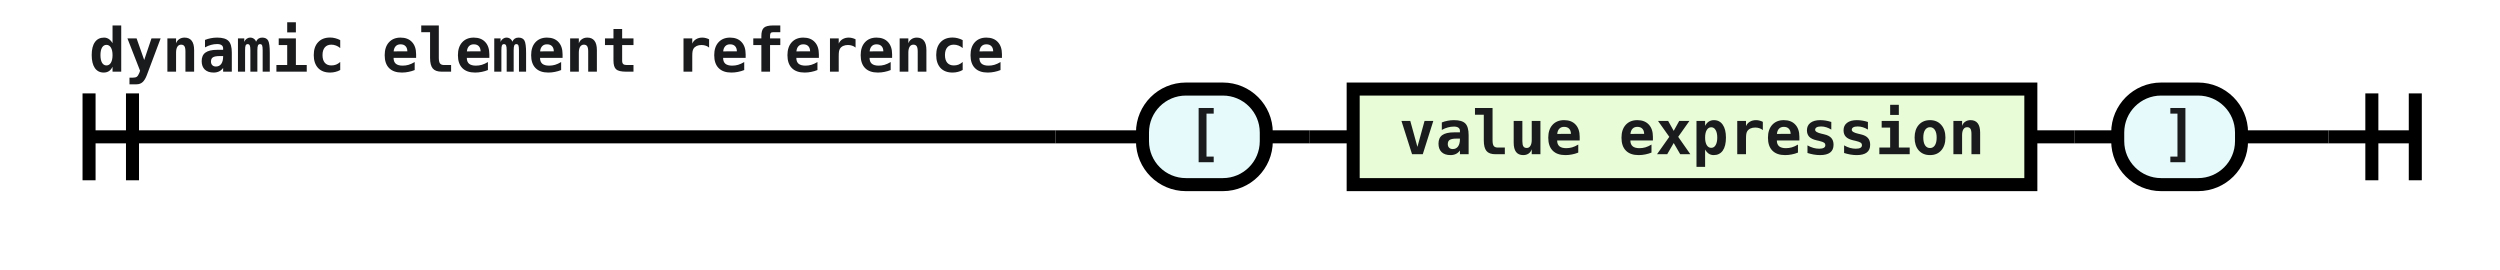
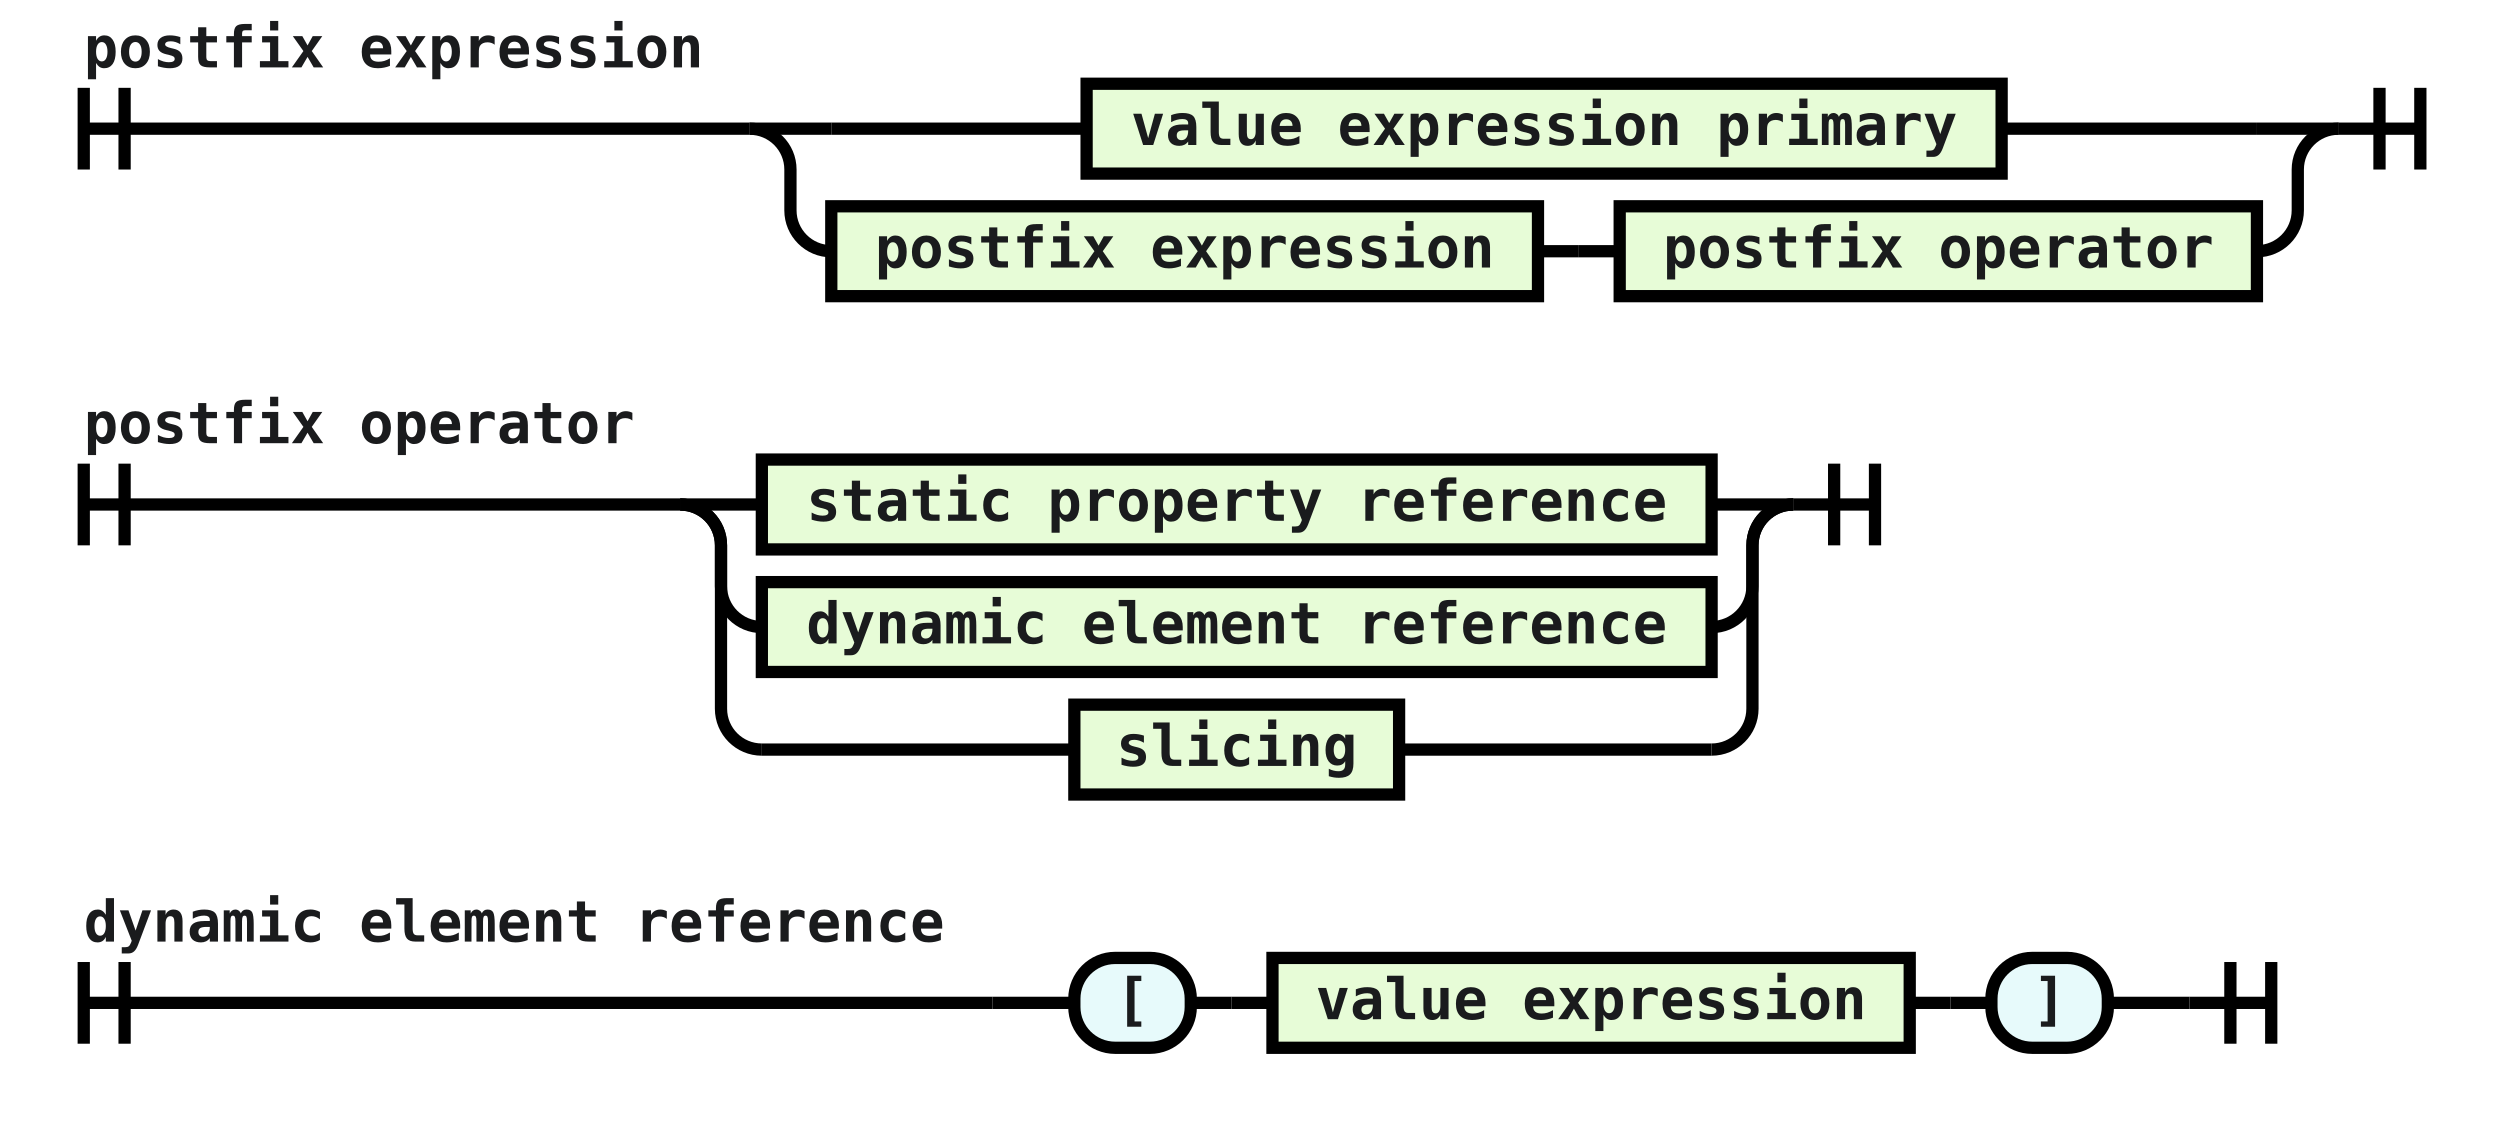
- <svg xmlns="http://www.w3.org/2000/svg" class="railroad-diagram" viewBox="0 0 575.5 62.0" width="575.5" height="62.0">
+ <svg xmlns="http://www.w3.org/2000/svg" class="railroad-diagram" viewBox="0 0 612.0 276.0" width="612.0" height="276.0">
  <g transform="translate(0, 0)">
+     <g transform="translate(.5 .5)">
+       <g>
+         <path d="M20 21v20m10 -20v20m-10 -10h163.0" />
+         <text style="text-anchor:start" x="20" y="16">postfix expression</text>
+       </g>
+       <g>
+         <path d="M183.0 31h0.0" />
+         <path d="M572.0 31h0.0" />
+         <path d="M183.0 31h20" />
+         <g>
+           <path d="M203.0 31h62.5" />
+           <path d="M489.5 31h62.5" />
+           <g class="non-terminal ">
+             <path d="M265.5 31h0.0" />
+             <path d="M489.5 31h0.0" />
+             <rect height="22" width="224" x="265.5" y="20" />
+             <text x="377.5" y="35">value expression primary</text>
+           </g>
+         </g>
+         <path d="M552.0 31h20" />
+         <path d="M183.0 31a10 10 0 0 1 10 10v10a10 10 0 0 0 10 10" />
+         <g>
+           <path d="M203.0 61h0.0" />
+           <path d="M552.0 61h0.0" />
+           <g class="non-terminal ">
+             <path d="M203.0 61h0.0" />
+             <path d="M376.0 61h0.0" />
+             <rect height="22" width="173" x="203" y="50" />
+             <text x="289.5" y="65">postfix expression</text>
+           </g>
+           <path d="M376.0 61h10" />
+           <path d="M386.0 61h10" />
+           <g class="non-terminal ">
+             <path d="M396.0 61h0.0" />
+             <path d="M552.0 61h0.0" />
+             <rect height="22" width="156" x="396" y="50" />
+             <text x="474" y="65">postfix operator</text>
+           </g>
+         </g>
+         <path d="M552.0 61a10 10 0 0 0 10 -10v-10a10 10 0 0 1 10 -10" />
+       </g>
+       <path d="M 572.0 31 h 20 m -10 -10 v 20 m 10 -20 v 20" />
+     </g>
+   </g>
+   <g transform="translate(0, 92.0)">
+     <g transform="translate(.5 .5)">
+       <g>
+         <path d="M20 21v20m10 -20v20m-10 -10h146.0" />
+         <text style="text-anchor:start" x="20" y="16">postfix operator</text>
+       </g>
+       <g>
+         <path d="M166.0 31h0.0" />
+         <path d="M438.5 31h0.0" />
+         <path d="M166.0 31h20" />
+         <g>
+           <path d="M186.0 31h0.0" />
+           <path d="M418.5 31h0.0" />
+           <g class="non-terminal ">
+             <path d="M186.0 31h0.0" />
+             <path d="M418.5 31h0.0" />
+             <rect height="22" width="232.5" x="186" y="20" />
+             <text x="302.25" y="35">static property reference</text>
+           </g>
+         </g>
+         <path d="M418.5 31h20" />
+         <path d="M166.0 31a10 10 0 0 1 10 10v10a10 10 0 0 0 10 10" />
+         <g>
+           <path d="M186.0 61h0.0" />
+           <path d="M418.5 61h0.0" />
+           <g class="non-terminal ">
+             <path d="M186.0 61h0.0" />
+             <path d="M418.5 61h0.0" />
+             <rect height="22" width="232.5" x="186" y="50" />
+             <text x="302.25" y="65">dynamic element reference</text>
+           </g>
+         </g>
+         <path d="M418.5 61a10 10 0 0 0 10 -10v-10a10 10 0 0 1 10 -10" />
+         <path d="M166.0 31a10 10 0 0 1 10 10v40a10 10 0 0 0 10 10" />
+         <g>
+           <path d="M186.0 91h76.5" />
+           <path d="M342.0 91h76.5" />
+           <g class="non-terminal ">
+             <path d="M262.5 91h0.0" />
+             <path d="M342.0 91h0.0" />
+             <rect height="22" width="79.5" x="262.5" y="80" />
+             <text x="302.25" y="95">slicing</text>
+           </g>
+         </g>
+         <path d="M418.5 91a10 10 0 0 0 10 -10v-40a10 10 0 0 1 10 -10" />
+       </g>
+       <path d="M 438.5 31 h 20 m -10 -10 v 20 m 10 -20 v 20" />
+     </g>
+   </g>
+   <g transform="translate(0, 214.0)">
    <g transform="translate(.5 .5)">
      <g>
        <path d="M20 21v20m10 -20v20m-10 -10h222.5" />
        <text style="text-anchor:start" x="20" y="16">dynamic element reference</text>
      </g>
      <g>
        <path d="M242.5 31h0.0" />
        <path d="M535.5 31h0.0" />
        <path d="M242.5 31h20" />
        <g>
          <path d="M262.5 31h0.0" />
          <path d="M515.5 31h0.0" />
          <g class="terminal ">
            <path d="M262.5 31h0.0" />
            <path d="M291.0 31h0.0" />
            <rect height="22" rx="10" ry="10" width="28.5" x="262.5" y="20" />
            <text x="276.75" y="35">[</text>
          </g>
          <path d="M291.0 31h10" />
          <path d="M301.0 31h10" />
          <g class="non-terminal ">
            <path d="M311.0 31h0.0" />
            <path d="M467.0 31h0.0" />
            <rect height="22" width="156" x="311" y="20" />
            <text x="389" y="35">value expression</text>
          </g>
          <path d="M467.0 31h10" />
          <path d="M477.0 31h10" />
          <g class="terminal ">
            <path d="M487.0 31h0.0" />
            <path d="M515.5 31h0.0" />
            <rect height="22" rx="10" ry="10" width="28.5" x="487" y="20" />
            <text x="501.25" y="35">]</text>
          </g>
        </g>
        <path d="M515.5 31h20" />
      </g>
      <path d="M 535.5 31 h 20 m -10 -10 v 20 m 10 -20 v 20" />
    </g>
  </g>
  <style>
        /*  */
        svg.railroad-diagram {
    // background-color: hsl(30, 20%, 95%);
}

svg.railroad-diagram path {
    stroke-width: 3;
    stroke: black;
    fill: rgba(0, 0, 0, 0);
}

svg.railroad-diagram text {
    font:bold 14px monospace;
    text-anchor: middle;
    fill: rgba(26, 27, 29, 255);
}

svg.railroad-diagram text.label {
    text-anchor: start;
}

svg.railroad-diagram text.comment {
    font:italic 12px monospace;
}

svg.railroad-diagram rect {
    stroke-width: 3;
    stroke: black;
    // fill: hsl(120, 100%, 90%);
    fill: rgba(231, 252, 215, 255);
}

svg.railroad-diagram rect.group-box {
    stroke: gray;
    stroke-dasharray: 10 5;
    fill: none;
}

svg.railroad-diagram .terminal rect {
    fill: rgba(231, 250, 251, 255);
}

svg.railroad-diagram .terminal.it text {
    font: italic 14px monospace; 
}

        /*  */
    </style>
</svg>
